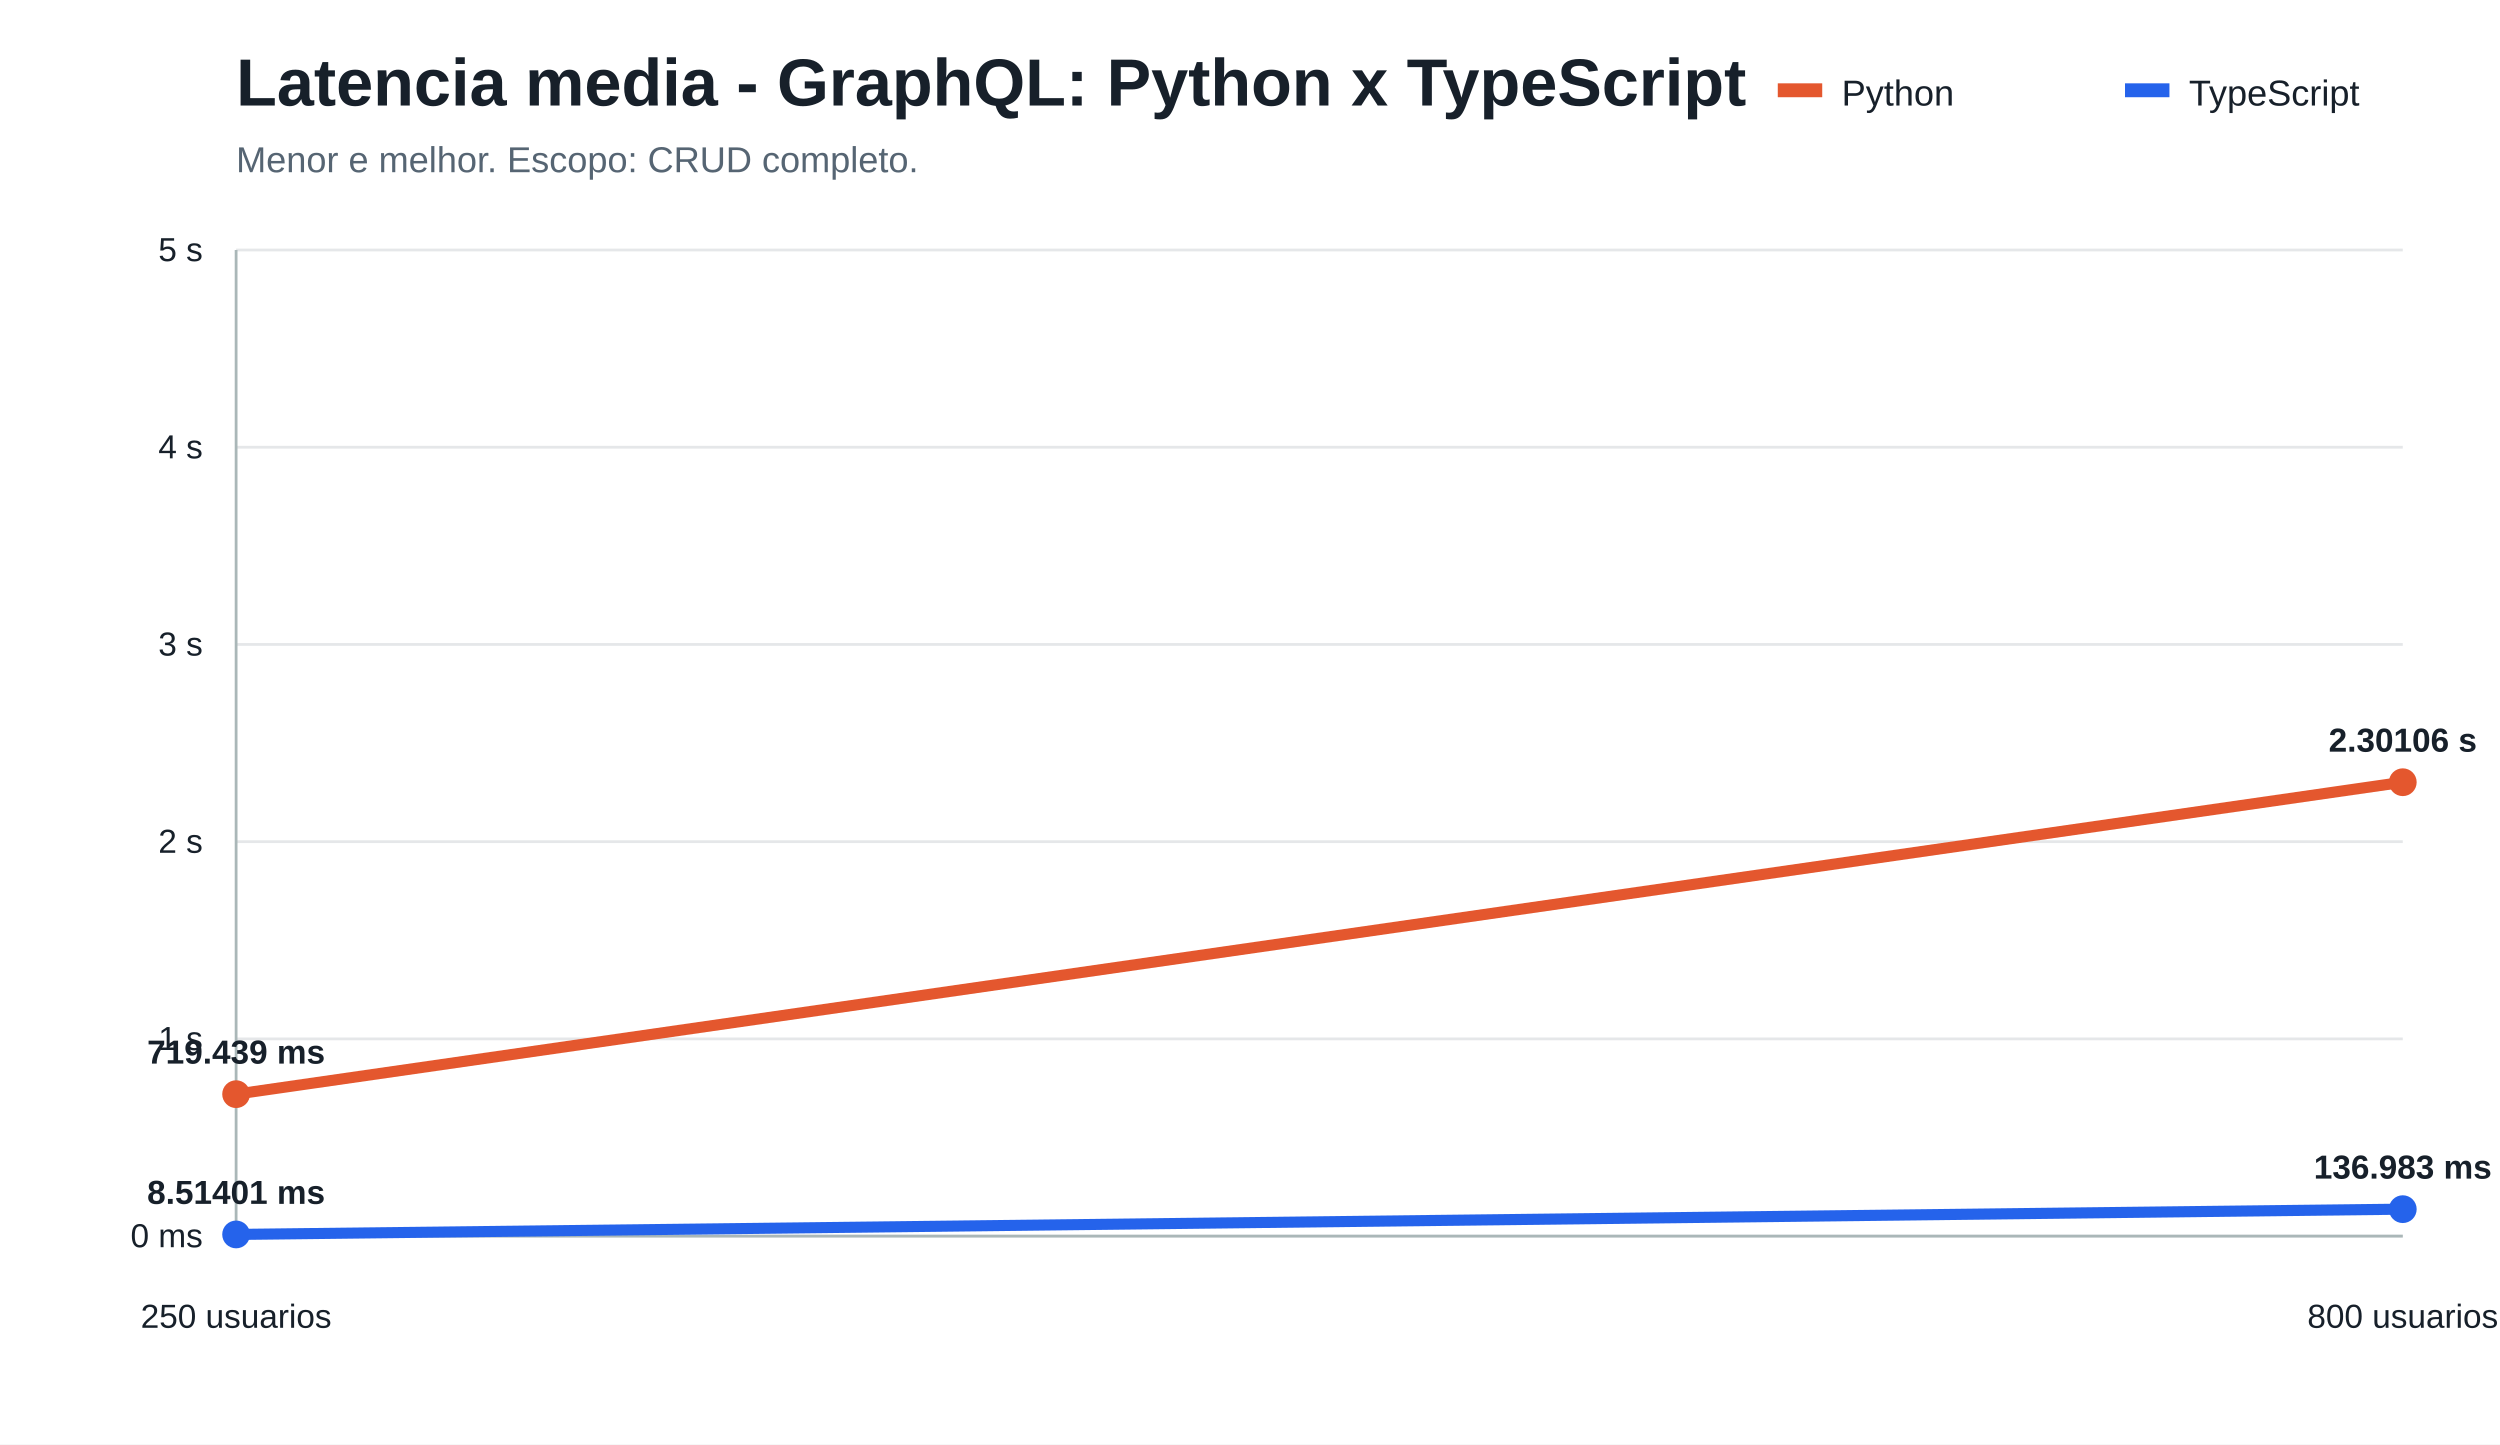
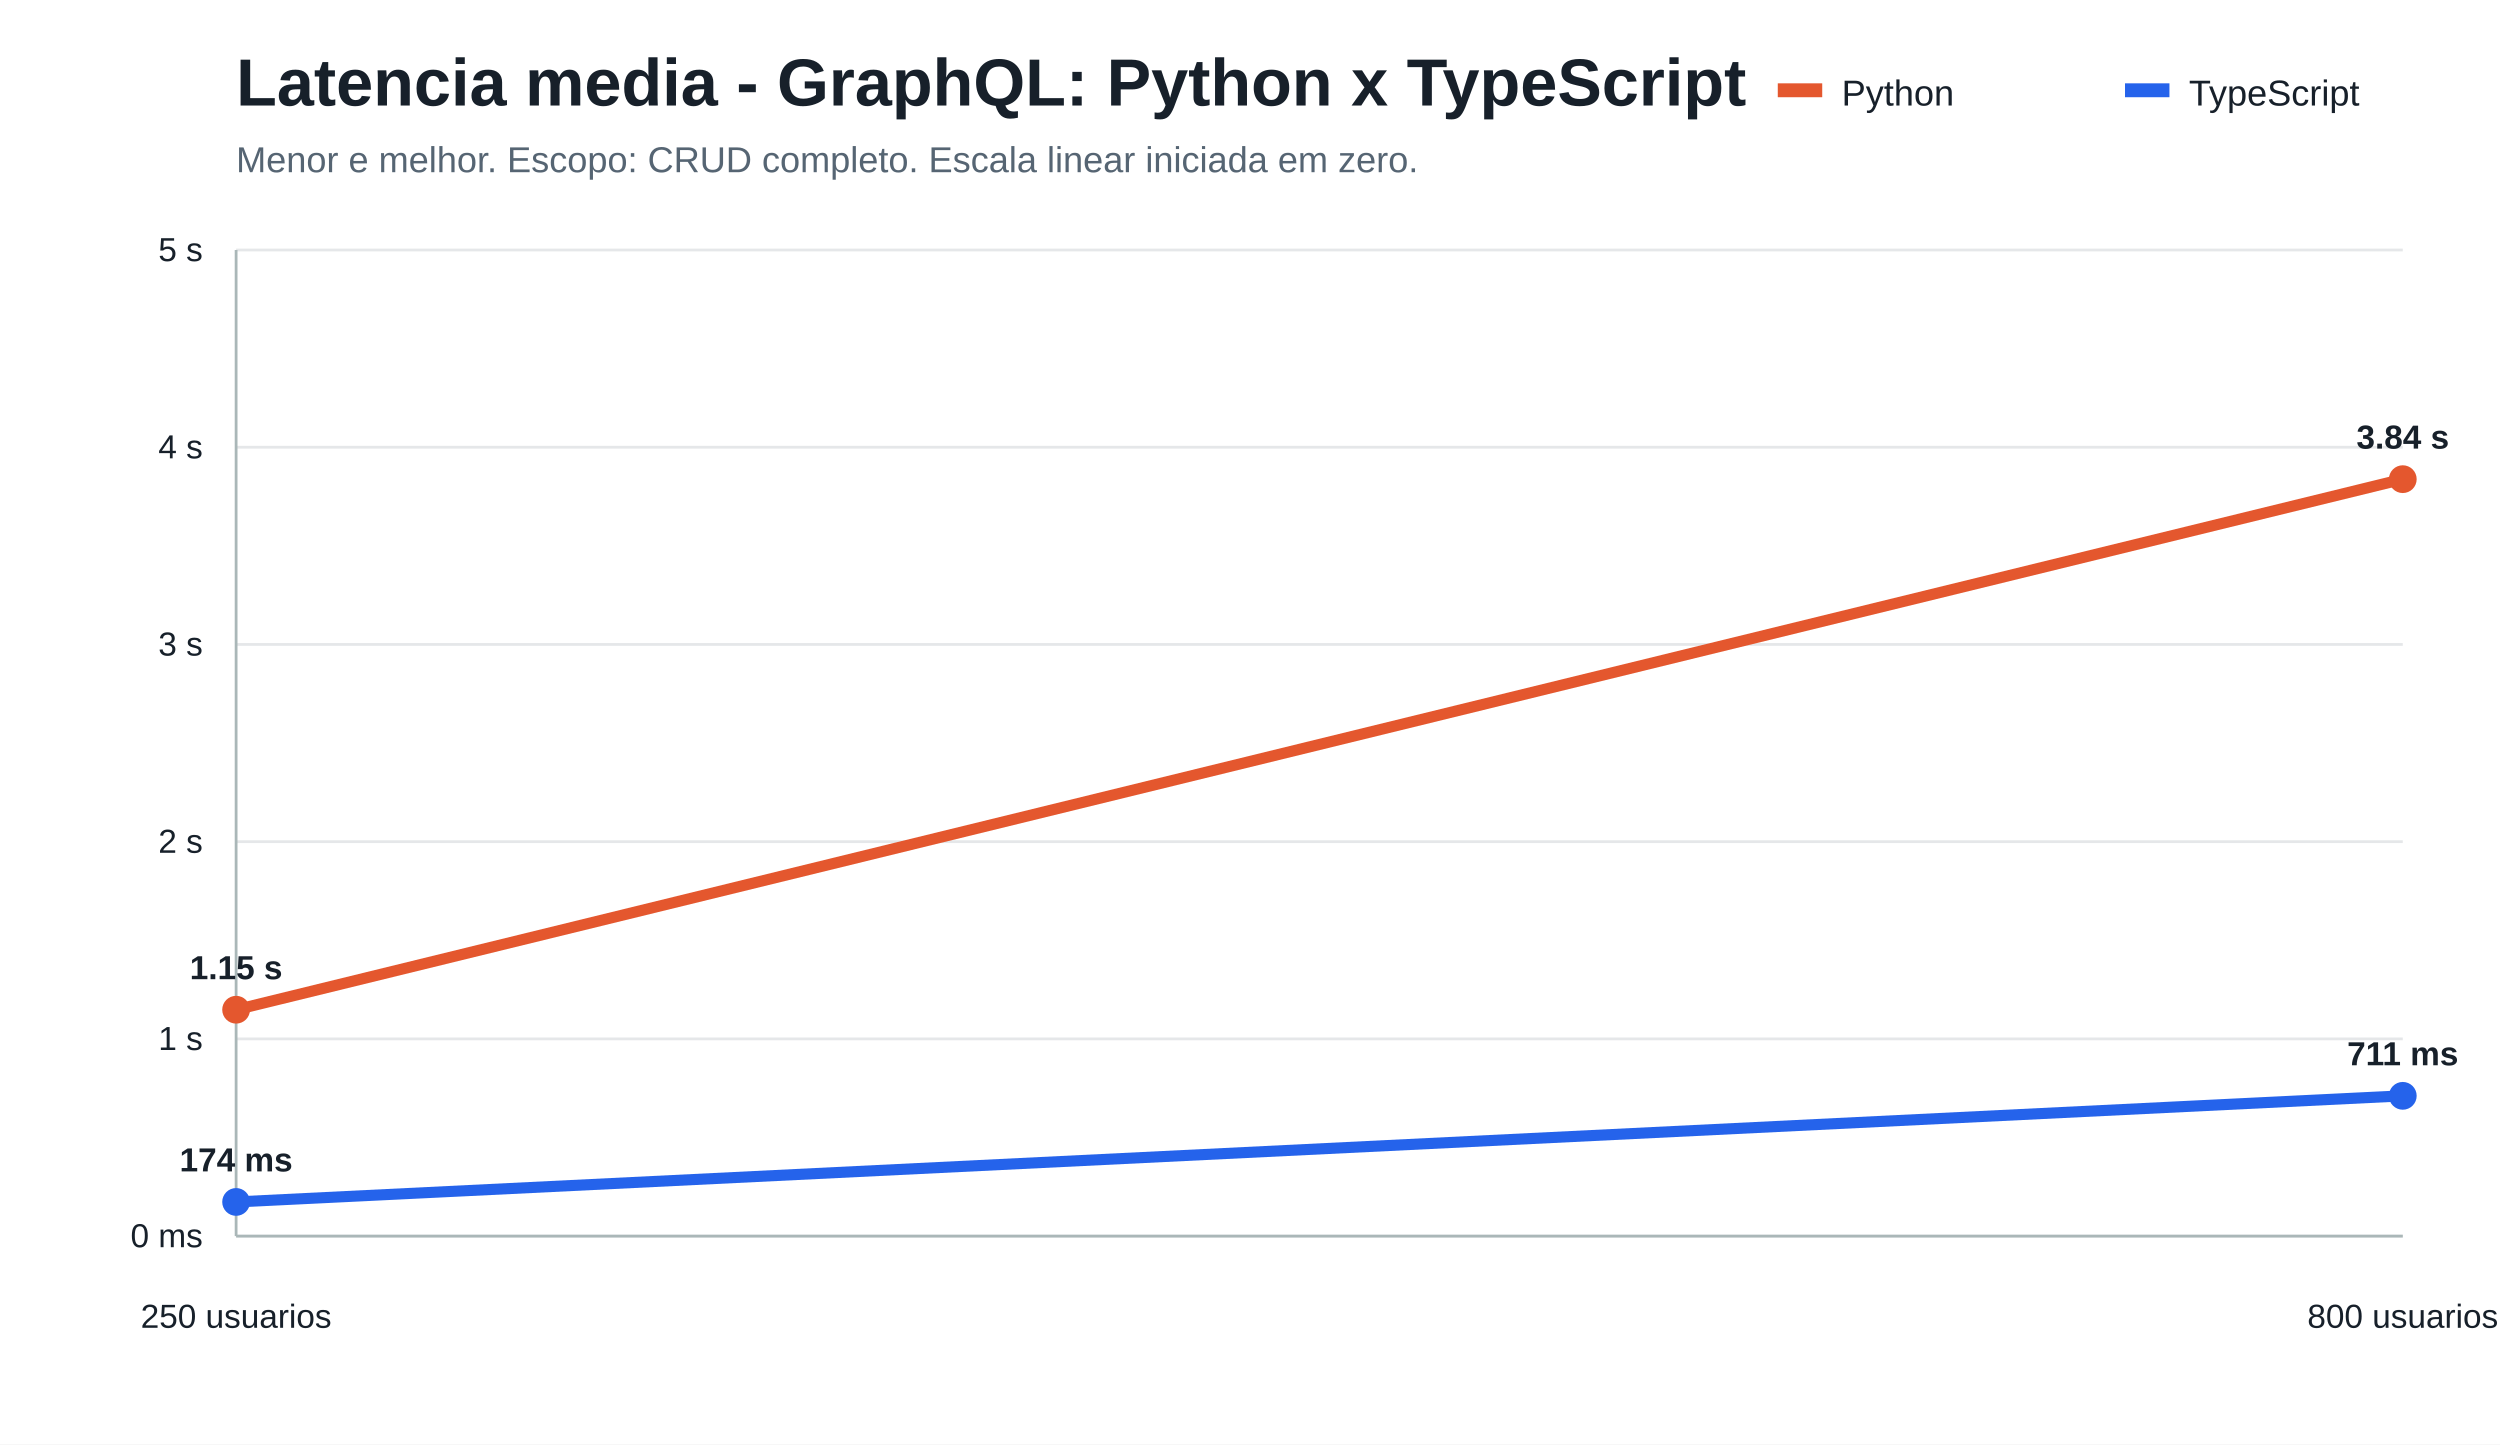
<svg xmlns="http://www.w3.org/2000/svg" width="900" height="520" viewBox="0 0 900 520">
  <style>text{font-family:Arial,sans-serif;fill:#17202a}.title{font-size:24px;font-weight:700}.subtitle{font-size:13px;fill:#566573}.axis{stroke:#aab7b8;stroke-width:1}.grid{stroke:#e5e7e9;stroke-width:1}.label{font-size:12px}.value{font-size:12px;font-weight:700}.legend{font-size:13px}</style>
  <rect width="100%" height="100%" fill="#ffffff" />
  <text x="85" y="38" class="title">Latencia media - GraphQL: Python x TypeScript</text>
-   <text x="85" y="62" class="subtitle">Menor e melhor. Escopo: CRUD completo.</text>
+   <text x="85" y="62" class="subtitle">Menor e melhor. Escopo: CRUD completo. Escala linear iniciada em zero.</text>
  <line x1="85" y1="445.0" x2="865" y2="445.0" class="grid" />
  <text x="73" y="449.0" text-anchor="end" class="label">0 ms</text>
  <line x1="85" y1="374.0" x2="865" y2="374.0" class="grid" />
  <text x="73" y="378.0" text-anchor="end" class="label">1 s</text>
  <line x1="85" y1="303.0" x2="865" y2="303.0" class="grid" />
  <text x="73" y="307.0" text-anchor="end" class="label">2 s</text>
  <line x1="85" y1="232.0" x2="865" y2="232.0" class="grid" />
  <text x="73" y="236.0" text-anchor="end" class="label">3 s</text>
  <line x1="85" y1="161.0" x2="865" y2="161.0" class="grid" />
  <text x="73" y="165.0" text-anchor="end" class="label">4 s</text>
  <line x1="85" y1="90.0" x2="865" y2="90.0" class="grid" />
  <text x="73" y="94.0" text-anchor="end" class="label">5 s</text>
  <line x1="85" y1="90" x2="85" y2="445" class="axis" />
  <line x1="85" y1="445" x2="865" y2="445" class="axis" />
  <text x="85.0" y="478" text-anchor="middle" class="label">250 usuarios</text>
  <text x="865.0" y="478" text-anchor="middle" class="label">800 usuarios</text>
-   <polyline points="85.0,393.9 865.0,281.6" fill="none" stroke="#e4572e" stroke-width="4" stroke-linecap="round" stroke-linejoin="round" />
-   <circle cx="85.0" cy="393.9" r="5" fill="#e4572e" />
-   <text x="85.0" y="382.9" text-anchor="middle" class="value">719.439 ms</text>
-   <circle cx="865.0" cy="281.6" r="5" fill="#e4572e" />
-   <text x="865.0" y="270.6" text-anchor="middle" class="value">2.30106 s</text>
-   <polyline points="85.0,444.4 865.0,435.3" fill="none" stroke="#2563eb" stroke-width="4" stroke-linecap="round" stroke-linejoin="round" />
-   <circle cx="85.0" cy="444.4" r="5" fill="#2563eb" />
-   <text x="85.0" y="433.4" text-anchor="middle" class="value">8.51401 ms</text>
-   <circle cx="865.0" cy="435.3" r="5" fill="#2563eb" />
-   <text x="865.0" y="424.3" text-anchor="middle" class="value">136.983 ms</text>
+   <polyline points="85.0,363.5 865.0,172.5" fill="none" stroke="#e4572e" stroke-width="4" stroke-linecap="round" stroke-linejoin="round" />
+   <circle cx="85.0" cy="363.5" r="5" fill="#e4572e" />
+   <text x="85.0" y="352.5" text-anchor="middle" class="value">1.15 s</text>
+   <circle cx="865.0" cy="172.5" r="5" fill="#e4572e" />
+   <text x="865.0" y="161.5" text-anchor="middle" class="value">3.84 s</text>
+   <polyline points="85.0,432.7 865.0,394.5" fill="none" stroke="#2563eb" stroke-width="4" stroke-linecap="round" stroke-linejoin="round" />
+   <circle cx="85.0" cy="432.7" r="5" fill="#2563eb" />
+   <text x="85.0" y="421.7" text-anchor="middle" class="value">174 ms</text>
+   <circle cx="865.0" cy="394.5" r="5" fill="#2563eb" />
+   <text x="865.0" y="383.5" text-anchor="middle" class="value">711 ms</text>
  <rect x="640" y="30" width="16" height="5" fill="#e4572e" />
  <text x="663" y="38" class="legend">Python</text>
  <rect x="765" y="30" width="16" height="5" fill="#2563eb" />
  <text x="788" y="38" class="legend">TypeScript</text>
</svg>
